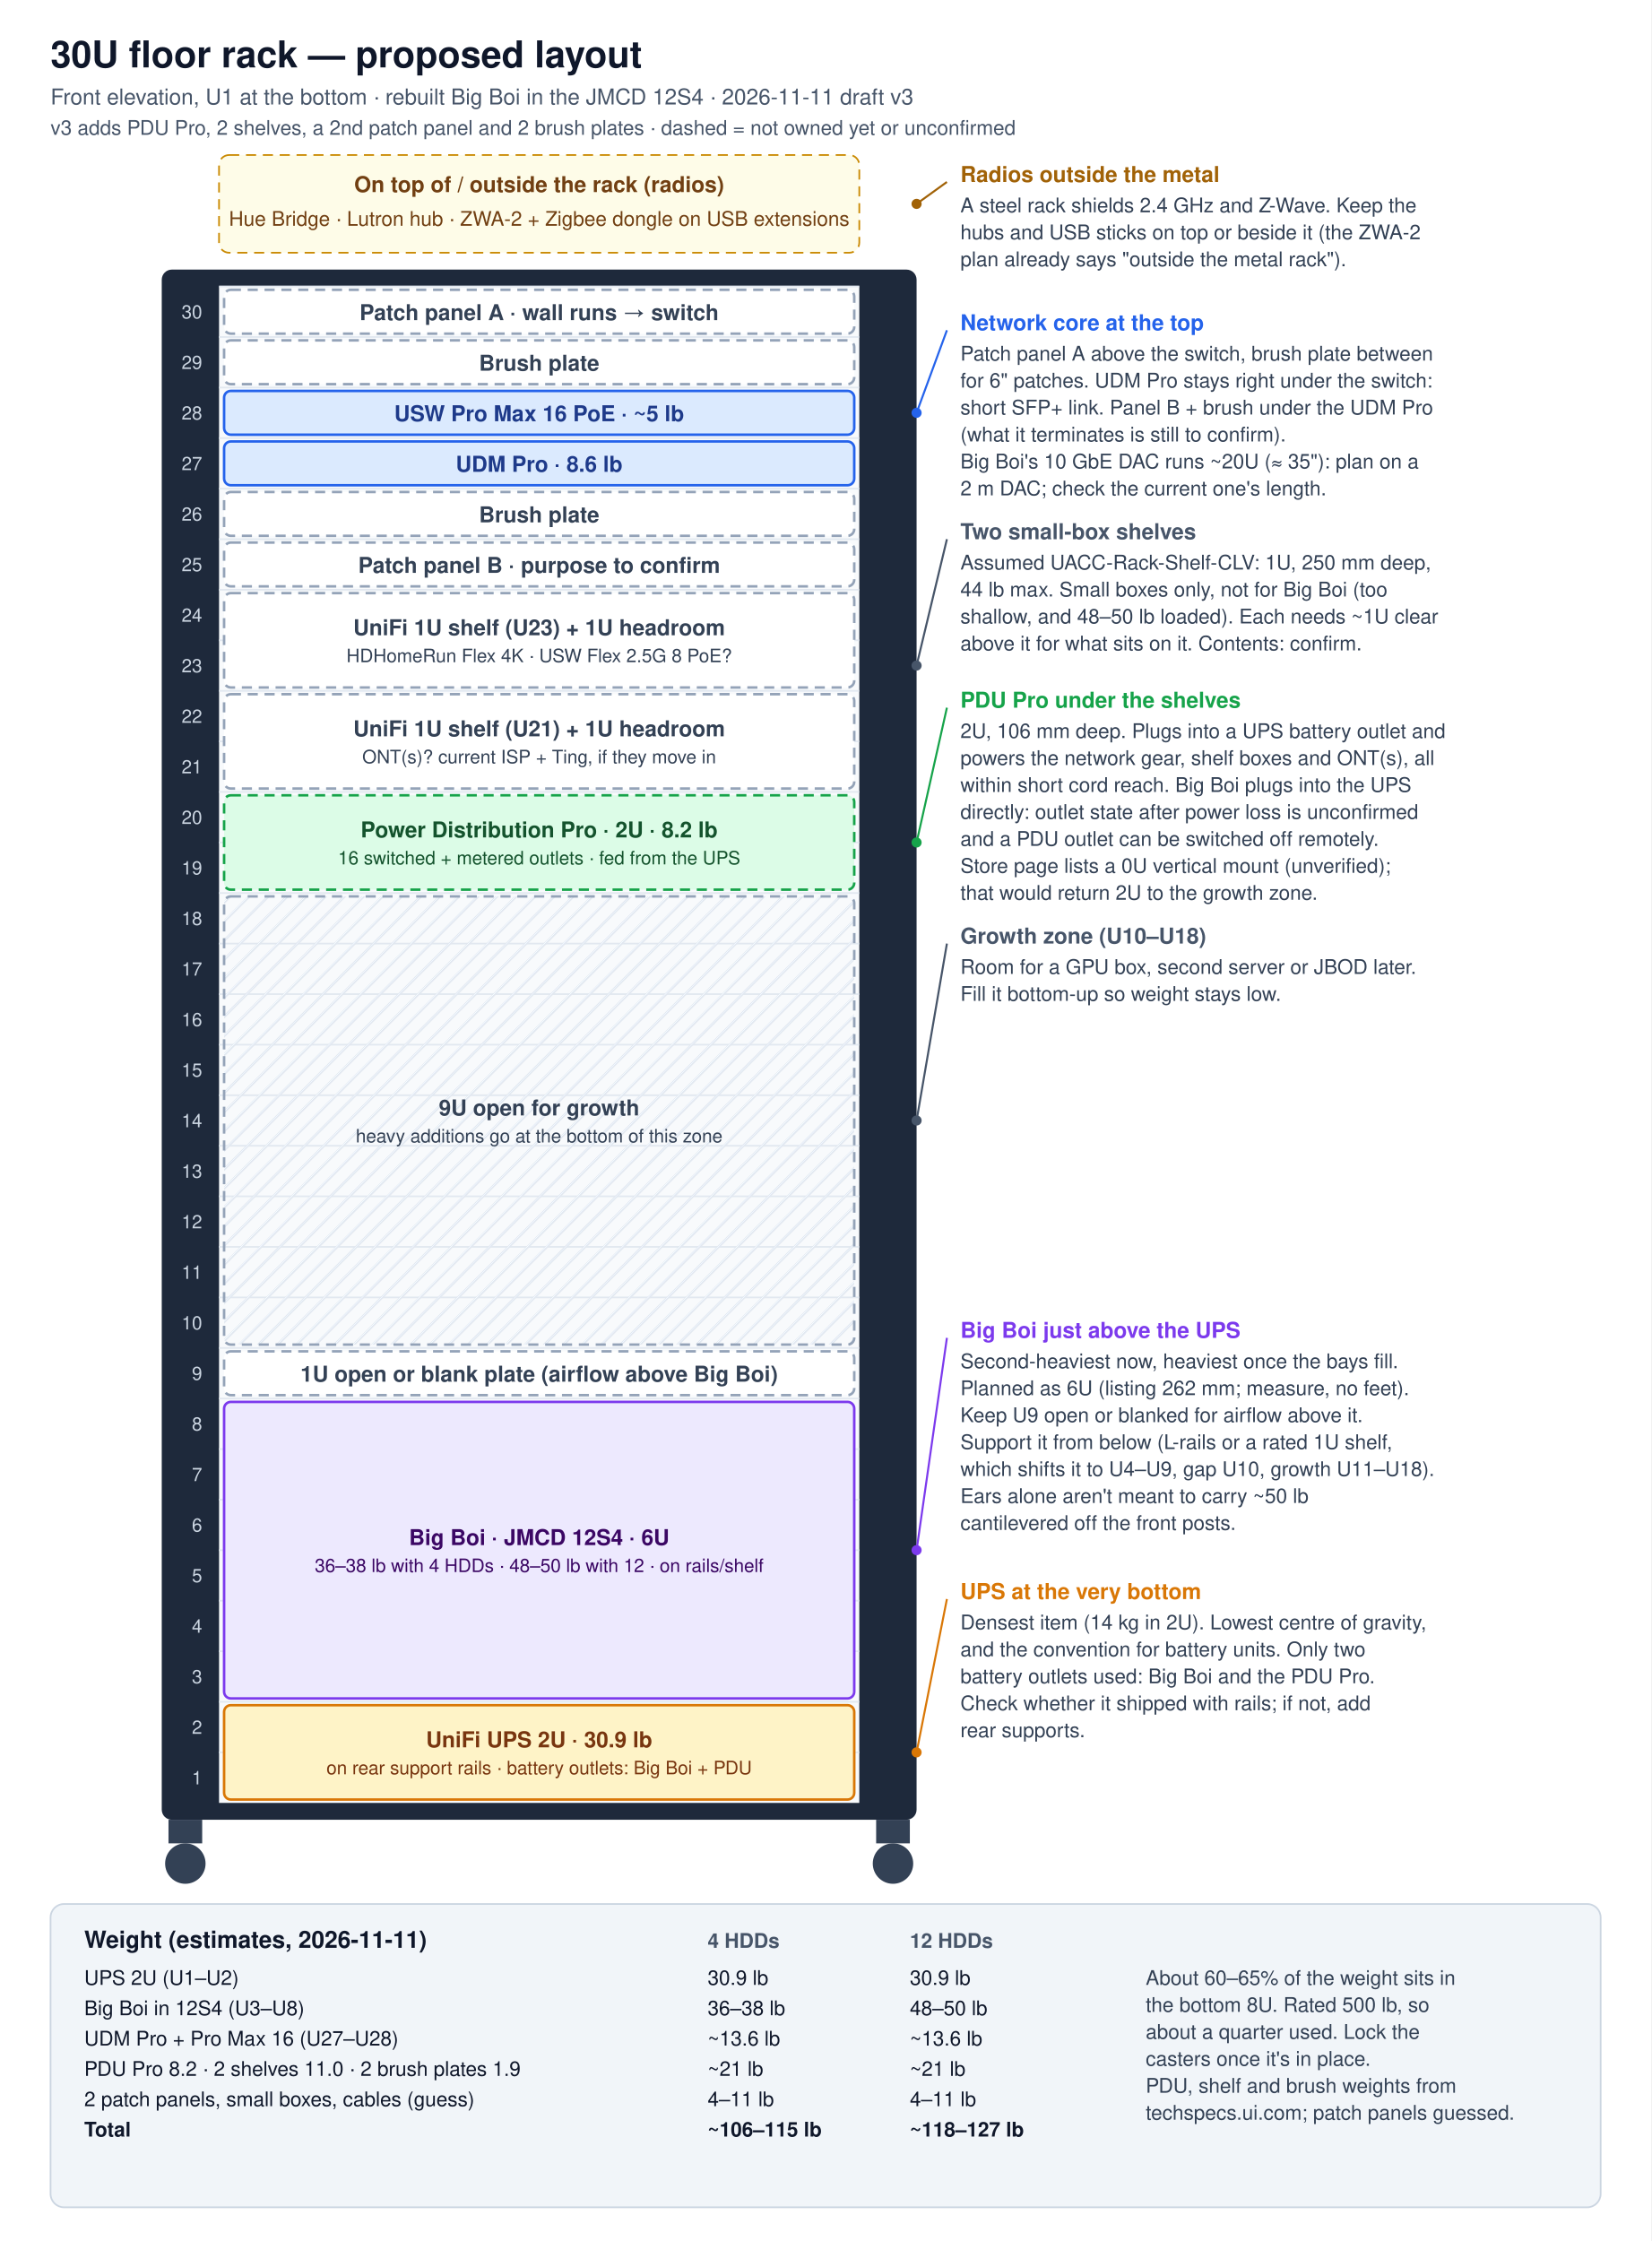
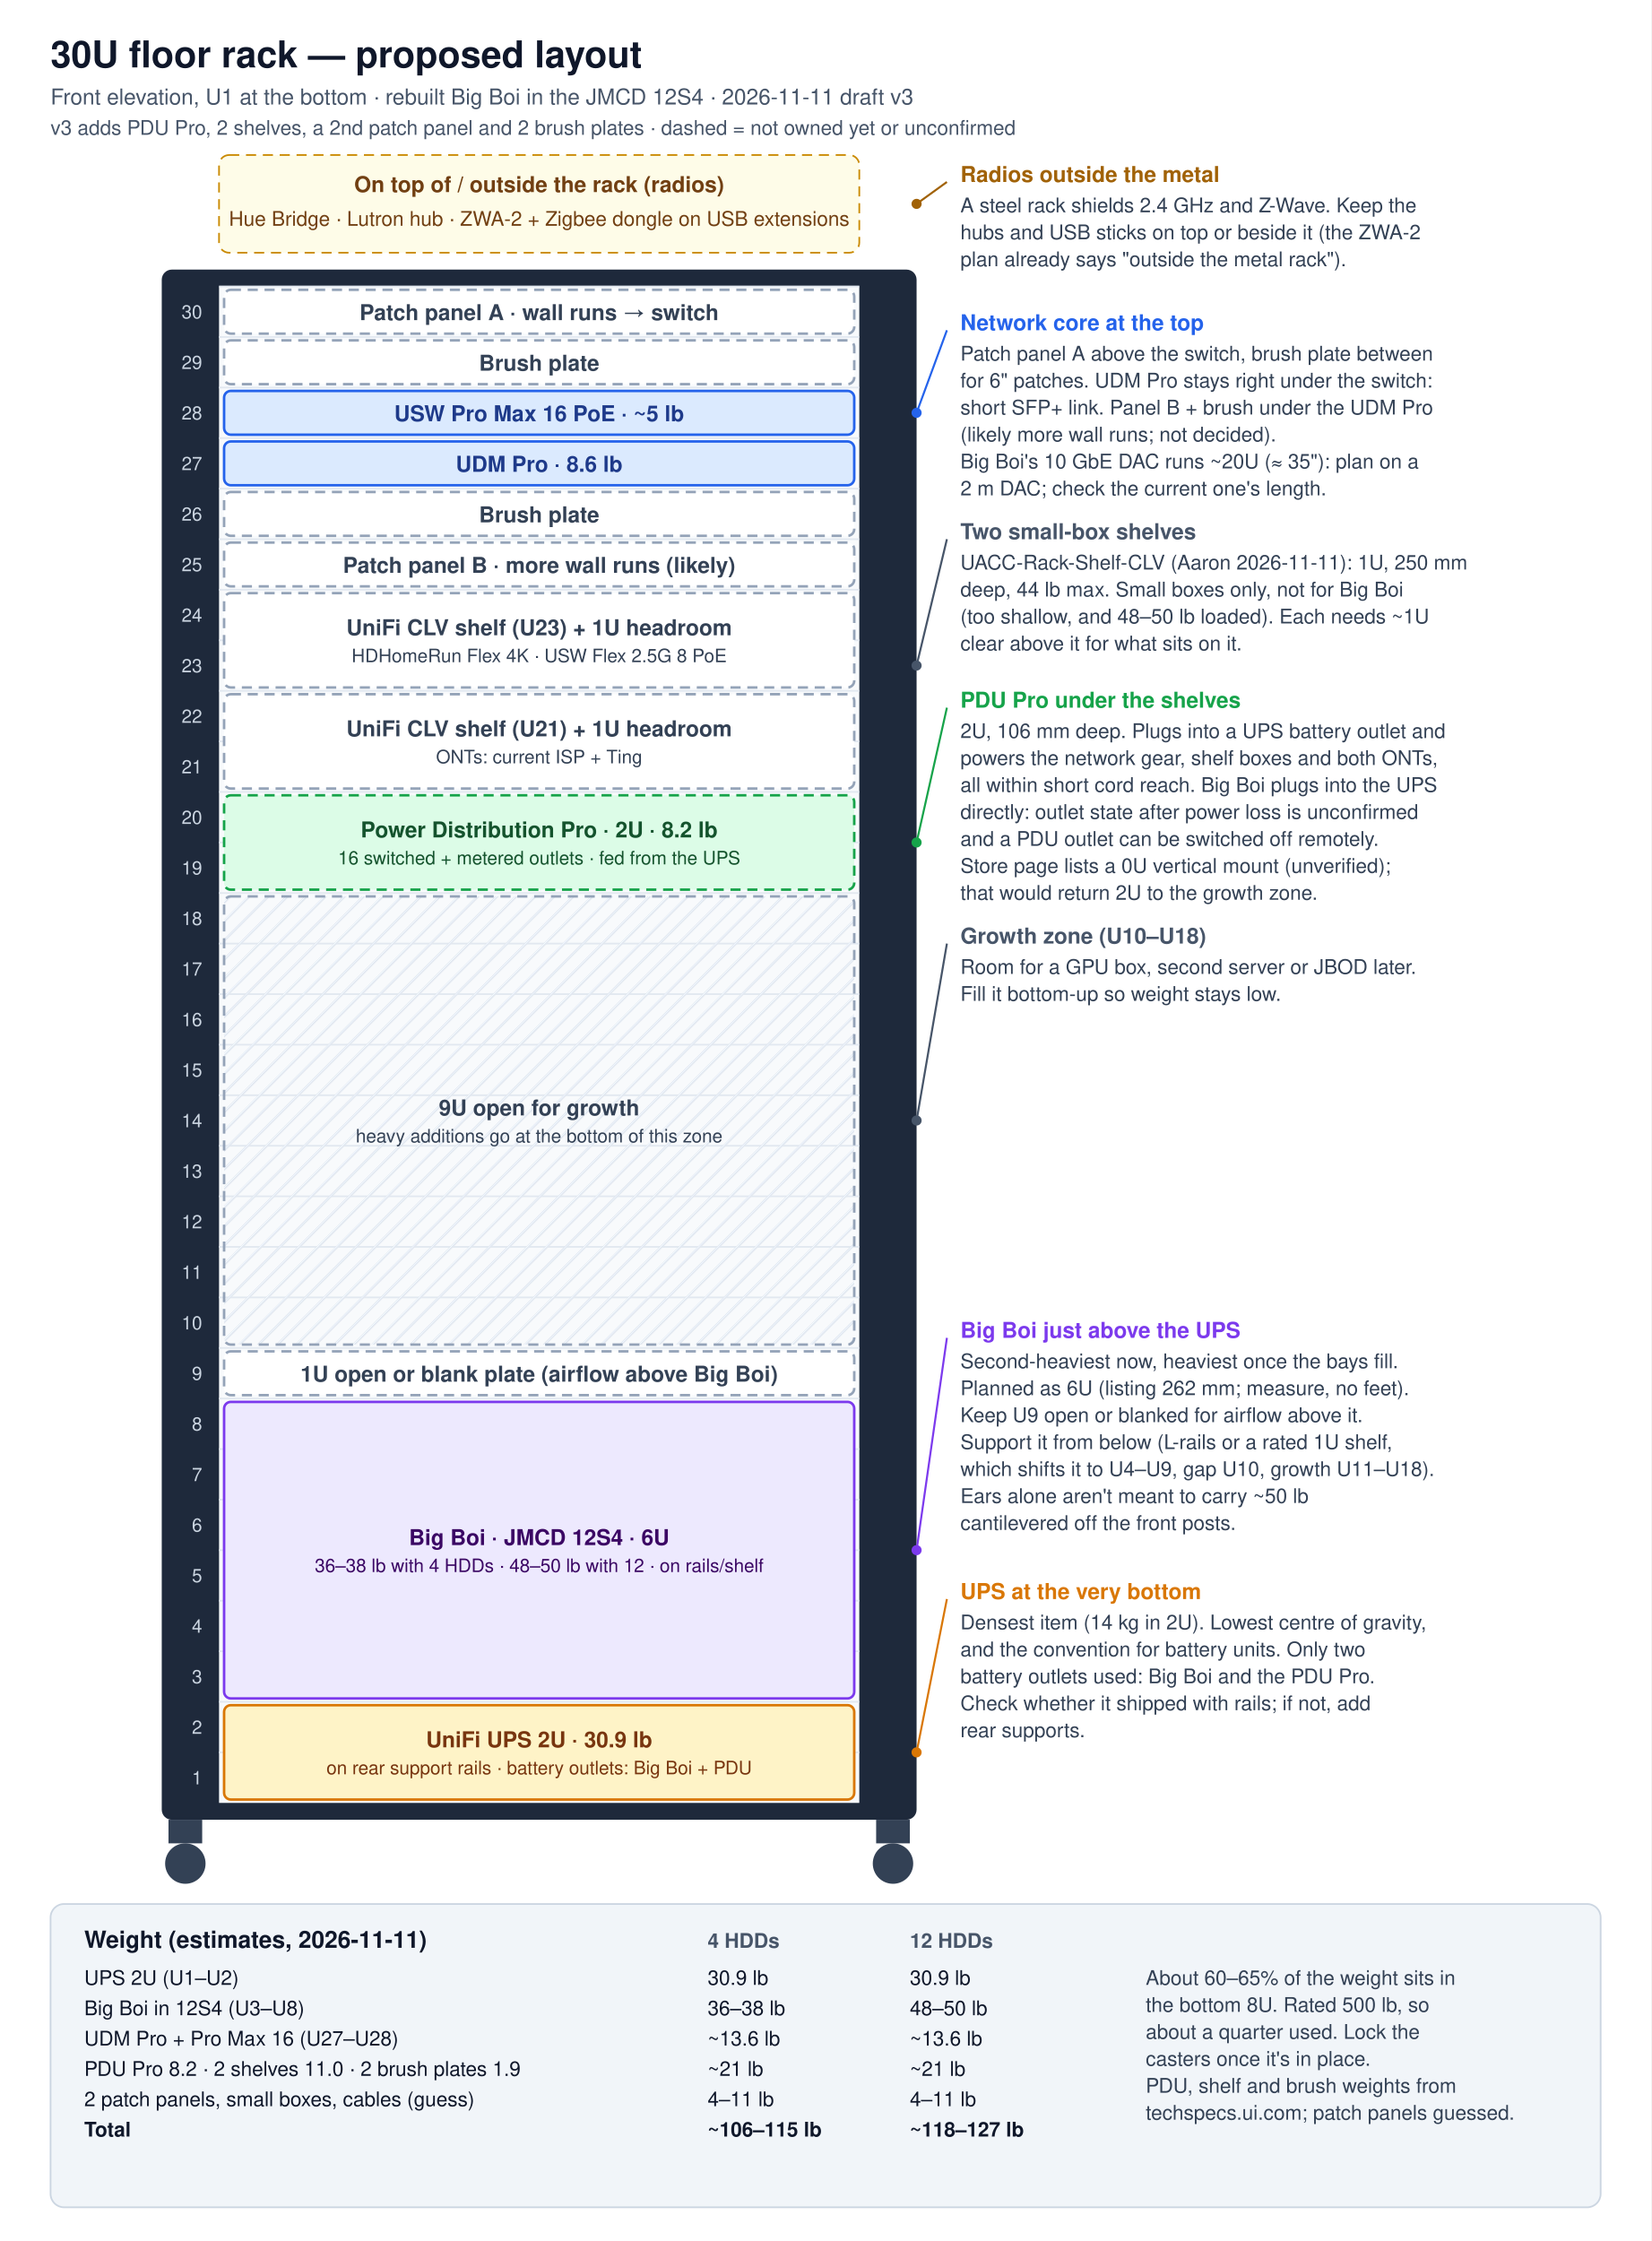
<svg xmlns="http://www.w3.org/2000/svg" viewBox="0 0 980 1330" width="980" height="1330" font-family="-apple-system, system-ui, Segoe UI, Helvetica, Arial, sans-serif">
  <defs>
    <pattern id="hatch" width="8" height="8" patternUnits="userSpaceOnUse" patternTransform="rotate(45)">
      <line x1="0" y1="0" x2="0" y2="8" stroke="#e2e8f0" stroke-width="3" />
    </pattern>
  </defs>
  <rect width="980" height="1330" fill="#ffffff" />
  <text x="30" y="40" font-size="22" font-weight="700" fill="#0f172a">30U floor rack — proposed layout</text>
  <text x="30" y="62" font-size="13" fill="#475569">Front elevation, U1 at the bottom · rebuilt Big Boi in the JMCD 12S4 · 2026-11-11 draft v3</text>
  <text x="30" y="80" font-size="12" fill="#475569">v3 adds PDU Pro, 2 shelves, a 2nd patch panel and 2 brush plates · dashed = not owned yet or unconfirmed</text>
  <rect x="130" y="92" width="380" height="58" rx="6" fill="#fefce8" stroke="#ca8a04" stroke-dasharray="6 4" />
  <text x="320" y="114" font-size="13" font-weight="700" fill="#713f12" text-anchor="middle">On top of / outside the rack (radios)</text>
  <text x="320" y="134" font-size="12" fill="#713f12" text-anchor="middle">Hue Bridge · Lutron hub · ZWA-2 + Zigbee dongle on USB extensions</text>
  <rect x="96" y="160" width="448" height="920" rx="6" fill="#1e293b" />
  <rect x="130" y="170" width="380" height="900" fill="#f8fafc" />
  <text x="120" y="1059" font-size="11" fill="#cbd5e1" text-anchor="end">1</text>
  <line x1="130" y1="1040" x2="510" y2="1040" stroke="#e2e8f0" />
  <text x="120" y="1029" font-size="11" fill="#cbd5e1" text-anchor="end">2</text>
  <line x1="130" y1="1010" x2="510" y2="1010" stroke="#e2e8f0" />
  <text x="120" y="999" font-size="11" fill="#cbd5e1" text-anchor="end">3</text>
  <line x1="130" y1="980" x2="510" y2="980" stroke="#e2e8f0" />
  <text x="120" y="969" font-size="11" fill="#cbd5e1" text-anchor="end">4</text>
  <line x1="130" y1="950" x2="510" y2="950" stroke="#e2e8f0" />
  <text x="120" y="939" font-size="11" fill="#cbd5e1" text-anchor="end">5</text>
  <line x1="130" y1="920" x2="510" y2="920" stroke="#e2e8f0" />
  <text x="120" y="909" font-size="11" fill="#cbd5e1" text-anchor="end">6</text>
  <line x1="130" y1="890" x2="510" y2="890" stroke="#e2e8f0" />
  <text x="120" y="879" font-size="11" fill="#cbd5e1" text-anchor="end">7</text>
  <line x1="130" y1="860" x2="510" y2="860" stroke="#e2e8f0" />
  <text x="120" y="849" font-size="11" fill="#cbd5e1" text-anchor="end">8</text>
  <line x1="130" y1="830" x2="510" y2="830" stroke="#e2e8f0" />
  <text x="120" y="819" font-size="11" fill="#cbd5e1" text-anchor="end">9</text>
  <line x1="130" y1="800" x2="510" y2="800" stroke="#e2e8f0" />
  <text x="120" y="789" font-size="11" fill="#cbd5e1" text-anchor="end">10</text>
  <line x1="130" y1="770" x2="510" y2="770" stroke="#e2e8f0" />
  <text x="120" y="759" font-size="11" fill="#cbd5e1" text-anchor="end">11</text>
  <line x1="130" y1="740" x2="510" y2="740" stroke="#e2e8f0" />
  <text x="120" y="729" font-size="11" fill="#cbd5e1" text-anchor="end">12</text>
  <line x1="130" y1="710" x2="510" y2="710" stroke="#e2e8f0" />
  <text x="120" y="699" font-size="11" fill="#cbd5e1" text-anchor="end">13</text>
  <line x1="130" y1="680" x2="510" y2="680" stroke="#e2e8f0" />
  <text x="120" y="669" font-size="11" fill="#cbd5e1" text-anchor="end">14</text>
  <line x1="130" y1="650" x2="510" y2="650" stroke="#e2e8f0" />
  <text x="120" y="639" font-size="11" fill="#cbd5e1" text-anchor="end">15</text>
  <line x1="130" y1="620" x2="510" y2="620" stroke="#e2e8f0" />
  <text x="120" y="609" font-size="11" fill="#cbd5e1" text-anchor="end">16</text>
  <line x1="130" y1="590" x2="510" y2="590" stroke="#e2e8f0" />
  <text x="120" y="579" font-size="11" fill="#cbd5e1" text-anchor="end">17</text>
  <line x1="130" y1="560" x2="510" y2="560" stroke="#e2e8f0" />
  <text x="120" y="549" font-size="11" fill="#cbd5e1" text-anchor="end">18</text>
  <line x1="130" y1="530" x2="510" y2="530" stroke="#e2e8f0" />
  <text x="120" y="519" font-size="11" fill="#cbd5e1" text-anchor="end">19</text>
  <line x1="130" y1="500" x2="510" y2="500" stroke="#e2e8f0" />
  <text x="120" y="489" font-size="11" fill="#cbd5e1" text-anchor="end">20</text>
  <line x1="130" y1="470" x2="510" y2="470" stroke="#e2e8f0" />
  <text x="120" y="459" font-size="11" fill="#cbd5e1" text-anchor="end">21</text>
  <line x1="130" y1="440" x2="510" y2="440" stroke="#e2e8f0" />
  <text x="120" y="429" font-size="11" fill="#cbd5e1" text-anchor="end">22</text>
  <line x1="130" y1="410" x2="510" y2="410" stroke="#e2e8f0" />
  <text x="120" y="399" font-size="11" fill="#cbd5e1" text-anchor="end">23</text>
  <line x1="130" y1="380" x2="510" y2="380" stroke="#e2e8f0" />
  <text x="120" y="369" font-size="11" fill="#cbd5e1" text-anchor="end">24</text>
  <line x1="130" y1="350" x2="510" y2="350" stroke="#e2e8f0" />
  <text x="120" y="339" font-size="11" fill="#cbd5e1" text-anchor="end">25</text>
  <line x1="130" y1="320" x2="510" y2="320" stroke="#e2e8f0" />
  <text x="120" y="309" font-size="11" fill="#cbd5e1" text-anchor="end">26</text>
  <line x1="130" y1="290" x2="510" y2="290" stroke="#e2e8f0" />
  <text x="120" y="279" font-size="11" fill="#cbd5e1" text-anchor="end">27</text>
  <line x1="130" y1="260" x2="510" y2="260" stroke="#e2e8f0" />
  <text x="120" y="249" font-size="11" fill="#cbd5e1" text-anchor="end">28</text>
  <line x1="130" y1="230" x2="510" y2="230" stroke="#e2e8f0" />
  <text x="120" y="219" font-size="11" fill="#cbd5e1" text-anchor="end">29</text>
  <line x1="130" y1="200" x2="510" y2="200" stroke="#e2e8f0" />
  <text x="120" y="189" font-size="11" fill="#cbd5e1" text-anchor="end">30</text>
  <line x1="130" y1="170" x2="510" y2="170" stroke="#e2e8f0" />
  <rect x="100" y="1080" width="20" height="14" fill="#334155" />
  <circle cx="110" cy="1106" r="12" fill="#334155" />
  <rect x="520" y="1080" width="20" height="14" fill="#334155" />
  <circle cx="530" cy="1106" r="12" fill="#334155" />
  <rect x="133" y="172" width="374" height="26" rx="4" fill="#ffffff" stroke="#94a3b8" stroke-width="1.5" stroke-dasharray="6 4" />
  <text x="320" y="190" font-size="13" font-weight="700" fill="#334155" text-anchor="middle">Patch panel A  ·  wall runs → switch</text>
  <rect x="133" y="202" width="374" height="26" rx="4" fill="#ffffff" stroke="#94a3b8" stroke-width="1.5" stroke-dasharray="6 4" />
  <text x="320" y="220" font-size="13" font-weight="700" fill="#334155" text-anchor="middle">Brush plate</text>
  <rect x="133" y="232" width="374" height="26" rx="4" fill="#dbeafe" stroke="#2563eb" stroke-width="1.5" />
  <text x="320" y="250" font-size="13" font-weight="700" fill="#1e3a8a" text-anchor="middle">USW Pro Max 16 PoE  ·  ~5 lb</text>
  <rect x="133" y="262" width="374" height="26" rx="4" fill="#dbeafe" stroke="#2563eb" stroke-width="1.5" />
  <text x="320" y="280" font-size="13" font-weight="700" fill="#1e3a8a" text-anchor="middle">UDM Pro  ·  8.6 lb</text>
  <rect x="133" y="292" width="374" height="26" rx="4" fill="#ffffff" stroke="#94a3b8" stroke-width="1.5" stroke-dasharray="6 4" />
  <text x="320" y="310" font-size="13" font-weight="700" fill="#334155" text-anchor="middle">Brush plate</text>
  <rect x="133" y="322" width="374" height="26" rx="4" fill="#ffffff" stroke="#94a3b8" stroke-width="1.5" stroke-dasharray="6 4" />
-   <text x="320" y="340" font-size="13" font-weight="700" fill="#334155" text-anchor="middle">Patch panel B  ·  purpose to confirm</text>
+   <text x="320" y="340" font-size="13" font-weight="700" fill="#334155" text-anchor="middle">Patch panel B  ·  more wall runs (likely)</text>
  <rect x="133" y="352" width="374" height="56" rx="4" fill="#ffffff" stroke="#94a3b8" stroke-width="1.5" stroke-dasharray="6 4" />
-   <text x="320" y="377" font-size="13" font-weight="700" fill="#334155" text-anchor="middle">UniFi 1U shelf (U23) + 1U headroom</text>
-   <text x="320" y="393" font-size="11" fill="#334155" text-anchor="middle">HDHomeRun Flex 4K · USW Flex 2.5G 8 PoE?</text>
+   <text x="320" y="377" font-size="13" font-weight="700" fill="#334155" text-anchor="middle">UniFi CLV shelf (U23) + 1U headroom</text>
+   <text x="320" y="393" font-size="11" fill="#334155" text-anchor="middle">HDHomeRun Flex 4K · USW Flex 2.5G 8 PoE</text>
  <rect x="133" y="412" width="374" height="56" rx="4" fill="#ffffff" stroke="#94a3b8" stroke-width="1.5" stroke-dasharray="6 4" />
-   <text x="320" y="437" font-size="13" font-weight="700" fill="#334155" text-anchor="middle">UniFi 1U shelf (U21) + 1U headroom</text>
-   <text x="320" y="453" font-size="11" fill="#334155" text-anchor="middle">ONT(s)? current ISP + Ting, if they move in</text>
+   <text x="320" y="437" font-size="13" font-weight="700" fill="#334155" text-anchor="middle">UniFi CLV shelf (U21) + 1U headroom</text>
+   <text x="320" y="453" font-size="11" fill="#334155" text-anchor="middle">ONTs: current ISP + Ting</text>
  <rect x="133" y="472" width="374" height="56" rx="4" fill="#dcfce7" stroke="#16a34a" stroke-width="1.5" stroke-dasharray="6 4" />
  <text x="320" y="497" font-size="13" font-weight="700" fill="#14532d" text-anchor="middle">Power Distribution Pro  ·  2U  ·  8.2 lb</text>
  <text x="320" y="513" font-size="11" fill="#14532d" text-anchor="middle">16 switched + metered outlets · fed from the UPS</text>
  <rect x="133" y="532" width="374" height="266" rx="4" fill="url(#hatch)" stroke="#94a3b8" stroke-width="1.5" stroke-dasharray="6 4" />
  <text x="320" y="662" font-size="13" font-weight="700" fill="#334155" text-anchor="middle">9U open for growth</text>
  <text x="320" y="678" font-size="11" fill="#334155" text-anchor="middle">heavy additions go at the bottom of this zone</text>
  <rect x="133" y="802" width="374" height="26" rx="4" fill="#ffffff" stroke="#94a3b8" stroke-width="1.5" stroke-dasharray="6 4" />
  <text x="320" y="820" font-size="13" font-weight="700" fill="#334155" text-anchor="middle">1U open or blank plate (airflow above Big Boi)</text>
  <rect x="133" y="832" width="374" height="176" rx="4" fill="#ede9fe" stroke="#7c3aed" stroke-width="1.5" />
  <text x="320" y="917" font-size="13" font-weight="700" fill="#3b0764" text-anchor="middle">Big Boi · JMCD 12S4 · 6U</text>
  <text x="320" y="933" font-size="11" fill="#3b0764" text-anchor="middle">36–38 lb with 4 HDDs · 48–50 lb with 12 · on rails/shelf</text>
  <rect x="133" y="1012" width="374" height="56" rx="4" fill="#fef3c7" stroke="#d97706" stroke-width="1.5" />
  <text x="320" y="1037" font-size="13" font-weight="700" fill="#78350f" text-anchor="middle">UniFi UPS 2U  ·  30.9 lb</text>
  <text x="320" y="1053" font-size="11" fill="#78350f" text-anchor="middle">on rear support rails · battery outlets: Big Boi + PDU</text>
  <line x1="544" y1="121" x2="562" y2="108" stroke="#a16207" stroke-width="1.2" />
  <circle cx="544" cy="121" r="3" fill="#a16207" />
  <text x="570" y="108" font-size="13" font-weight="700" fill="#a16207">Radios outside the metal</text>
  <text x="570" y="126" font-size="12" fill="#334155">A steel rack shields 2.4 GHz and Z-Wave. Keep the</text>
  <text x="570" y="142" font-size="12" fill="#334155">hubs and USB sticks on top or beside it (the ZWA-2</text>
  <text x="570" y="158" font-size="12" fill="#334155">plan already says "outside the metal rack").</text>
  <line x1="544" y1="245" x2="562" y2="196" stroke="#2563eb" stroke-width="1.2" />
  <circle cx="544" cy="245" r="3" fill="#2563eb" />
  <text x="570" y="196" font-size="13" font-weight="700" fill="#2563eb">Network core at the top</text>
  <text x="570" y="214" font-size="12" fill="#334155">Patch panel A above the switch, brush plate between</text>
  <text x="570" y="230" font-size="12" fill="#334155">for 6" patches. UDM Pro stays right under the switch:</text>
  <text x="570" y="246" font-size="12" fill="#334155">short SFP+ link. Panel B + brush under the UDM Pro</text>
-   <text x="570" y="262" font-size="12" fill="#334155">(what it terminates is still to confirm).</text>
+   <text x="570" y="262" font-size="12" fill="#334155">(likely more wall runs; not decided).</text>
  <text x="570" y="278" font-size="12" fill="#334155">Big Boi's 10 GbE DAC runs ~20U (≈ 35"): plan on a</text>
  <text x="570" y="294" font-size="12" fill="#334155">2 m DAC; check the current one's length.</text>
  <line x1="544" y1="395" x2="562" y2="320" stroke="#475569" stroke-width="1.2" />
  <circle cx="544" cy="395" r="3" fill="#475569" />
  <text x="570" y="320" font-size="13" font-weight="700" fill="#475569">Two small-box shelves</text>
-   <text x="570" y="338" font-size="12" fill="#334155">Assumed UACC-Rack-Shelf-CLV: 1U, 250 mm deep,</text>
-   <text x="570" y="354" font-size="12" fill="#334155">44 lb max. Small boxes only, not for Big Boi (too</text>
-   <text x="570" y="370" font-size="12" fill="#334155">shallow, and 48–50 lb loaded). Each needs ~1U clear</text>
-   <text x="570" y="386" font-size="12" fill="#334155">above it for what sits on it. Contents: confirm.</text>
+   <text x="570" y="338" font-size="12" fill="#334155">UACC-Rack-Shelf-CLV (Aaron 2026-11-11): 1U, 250 mm</text>
+   <text x="570" y="354" font-size="12" fill="#334155">deep, 44 lb max. Small boxes only, not for Big Boi</text>
+   <text x="570" y="370" font-size="12" fill="#334155">(too shallow, and 48–50 lb loaded). Each needs ~1U</text>
+   <text x="570" y="386" font-size="12" fill="#334155">clear above it for what sits on it.</text>
  <line x1="544" y1="500" x2="562" y2="420" stroke="#16a34a" stroke-width="1.2" />
  <circle cx="544" cy="500" r="3" fill="#16a34a" />
  <text x="570" y="420" font-size="13" font-weight="700" fill="#16a34a">PDU Pro under the shelves</text>
  <text x="570" y="438" font-size="12" fill="#334155">2U, 106 mm deep. Plugs into a UPS battery outlet and</text>
-   <text x="570" y="454" font-size="12" fill="#334155">powers the network gear, shelf boxes and ONT(s), all</text>
-   <text x="570" y="470" font-size="12" fill="#334155">within short cord reach. Big Boi plugs into the UPS</text>
+   <text x="570" y="454" font-size="12" fill="#334155">powers the network gear, shelf boxes and both ONTs,</text>
+   <text x="570" y="470" font-size="12" fill="#334155">all within short cord reach. Big Boi plugs into the UPS</text>
  <text x="570" y="486" font-size="12" fill="#334155">directly: outlet state after power loss is unconfirmed</text>
  <text x="570" y="502" font-size="12" fill="#334155">and a PDU outlet can be switched off remotely.</text>
  <text x="570" y="518" font-size="12" fill="#334155">Store page lists a 0U vertical mount (unverified);</text>
  <text x="570" y="534" font-size="12" fill="#334155">that would return 2U to the growth zone.</text>
  <line x1="544" y1="665" x2="562" y2="560" stroke="#475569" stroke-width="1.2" />
  <circle cx="544" cy="665" r="3" fill="#475569" />
  <text x="570" y="560" font-size="13" font-weight="700" fill="#475569">Growth zone (U10–U18)</text>
  <text x="570" y="578" font-size="12" fill="#334155">Room for a GPU box, second server or JBOD later.</text>
  <text x="570" y="594" font-size="12" fill="#334155">Fill it bottom-up so weight stays low.</text>
  <line x1="544" y1="920" x2="562" y2="794" stroke="#7c3aed" stroke-width="1.2" />
  <circle cx="544" cy="920" r="3" fill="#7c3aed" />
  <text x="570" y="794" font-size="13" font-weight="700" fill="#7c3aed">Big Boi just above the UPS</text>
  <text x="570" y="812" font-size="12" fill="#334155">Second-heaviest now, heaviest once the bays fill.</text>
  <text x="570" y="828" font-size="12" fill="#334155">Planned as 6U (listing 262 mm; measure, no feet).</text>
  <text x="570" y="844" font-size="12" fill="#334155">Keep U9 open or blanked for airflow above it.</text>
  <text x="570" y="860" font-size="12" fill="#334155">Support it from below (L-rails or a rated 1U shelf,</text>
  <text x="570" y="876" font-size="12" fill="#334155">which shifts it to U4–U9, gap U10, growth U11–U18).</text>
  <text x="570" y="892" font-size="12" fill="#334155">Ears alone aren't meant to carry ~50 lb</text>
  <text x="570" y="908" font-size="12" fill="#334155">cantilevered off the front posts.</text>
  <line x1="544" y1="1040" x2="562" y2="949" stroke="#d97706" stroke-width="1.2" />
  <circle cx="544" cy="1040" r="3" fill="#d97706" />
  <text x="570" y="949" font-size="13" font-weight="700" fill="#d97706">UPS at the very bottom</text>
  <text x="570" y="967" font-size="12" fill="#334155">Densest item (14 kg in 2U). Lowest centre of gravity,</text>
  <text x="570" y="983" font-size="12" fill="#334155">and the convention for battery units. Only two</text>
  <text x="570" y="999" font-size="12" fill="#334155">battery outlets used: Big Boi and the PDU Pro.</text>
  <text x="570" y="1015" font-size="12" fill="#334155">Check whether it shipped with rails; if not, add</text>
  <text x="570" y="1031" font-size="12" fill="#334155">rear supports.</text>
  <rect x="30" y="1130" width="920" height="180" rx="8" fill="#f1f5f9" stroke="#cbd5e1" />
  <text x="50" y="1156" font-size="14" font-weight="700" fill="#0f172a">Weight (estimates, 2026-11-11)</text>
  <text x="420" y="1156" font-size="12" font-weight="700" fill="#475569">4 HDDs</text>
  <text x="540" y="1156" font-size="12" font-weight="700" fill="#475569">12 HDDs</text>
  <text x="50" y="1178" font-size="12" font-weight="400" fill="#0f172a">UPS 2U (U1–U2)</text>
  <text x="420" y="1178" font-size="12" font-weight="400" fill="#0f172a">30.9 lb</text>
  <text x="540" y="1178" font-size="12" font-weight="400" fill="#0f172a">30.9 lb</text>
  <text x="50" y="1196" font-size="12" font-weight="400" fill="#0f172a">Big Boi in 12S4 (U3–U8)</text>
  <text x="420" y="1196" font-size="12" font-weight="400" fill="#0f172a">36–38 lb</text>
  <text x="540" y="1196" font-size="12" font-weight="400" fill="#0f172a">48–50 lb</text>
  <text x="50" y="1214" font-size="12" font-weight="400" fill="#0f172a">UDM Pro + Pro Max 16 (U27–U28)</text>
  <text x="420" y="1214" font-size="12" font-weight="400" fill="#0f172a">~13.6 lb</text>
  <text x="540" y="1214" font-size="12" font-weight="400" fill="#0f172a">~13.6 lb</text>
  <text x="50" y="1232" font-size="12" font-weight="400" fill="#0f172a">PDU Pro 8.2 · 2 shelves 11.0 · 2 brush plates 1.9</text>
  <text x="420" y="1232" font-size="12" font-weight="400" fill="#0f172a">~21 lb</text>
  <text x="540" y="1232" font-size="12" font-weight="400" fill="#0f172a">~21 lb</text>
  <text x="50" y="1250" font-size="12" font-weight="400" fill="#0f172a">2 patch panels, small boxes, cables (guess)</text>
  <text x="420" y="1250" font-size="12" font-weight="400" fill="#0f172a">4–11 lb</text>
  <text x="540" y="1250" font-size="12" font-weight="400" fill="#0f172a">4–11 lb</text>
  <text x="50" y="1268" font-size="12" font-weight="700" fill="#0f172a">Total</text>
  <text x="420" y="1268" font-size="12" font-weight="700" fill="#0f172a">~106–115 lb</text>
  <text x="540" y="1268" font-size="12" font-weight="700" fill="#0f172a">~118–127 lb</text>
  <text x="680" y="1178" font-size="12" fill="#334155">About 60–65% of the weight sits in</text>
  <text x="680" y="1194" font-size="12" fill="#334155">the bottom 8U. Rated 500 lb, so</text>
  <text x="680" y="1210" font-size="12" fill="#334155">about a quarter used. Lock the</text>
  <text x="680" y="1226" font-size="12" fill="#334155">casters once it's in place.</text>
  <text x="680" y="1242" font-size="12" fill="#334155">PDU, shelf and brush weights from</text>
  <text x="680" y="1258" font-size="12" fill="#334155">techspecs.ui.com; patch panels guessed.</text>
</svg>
